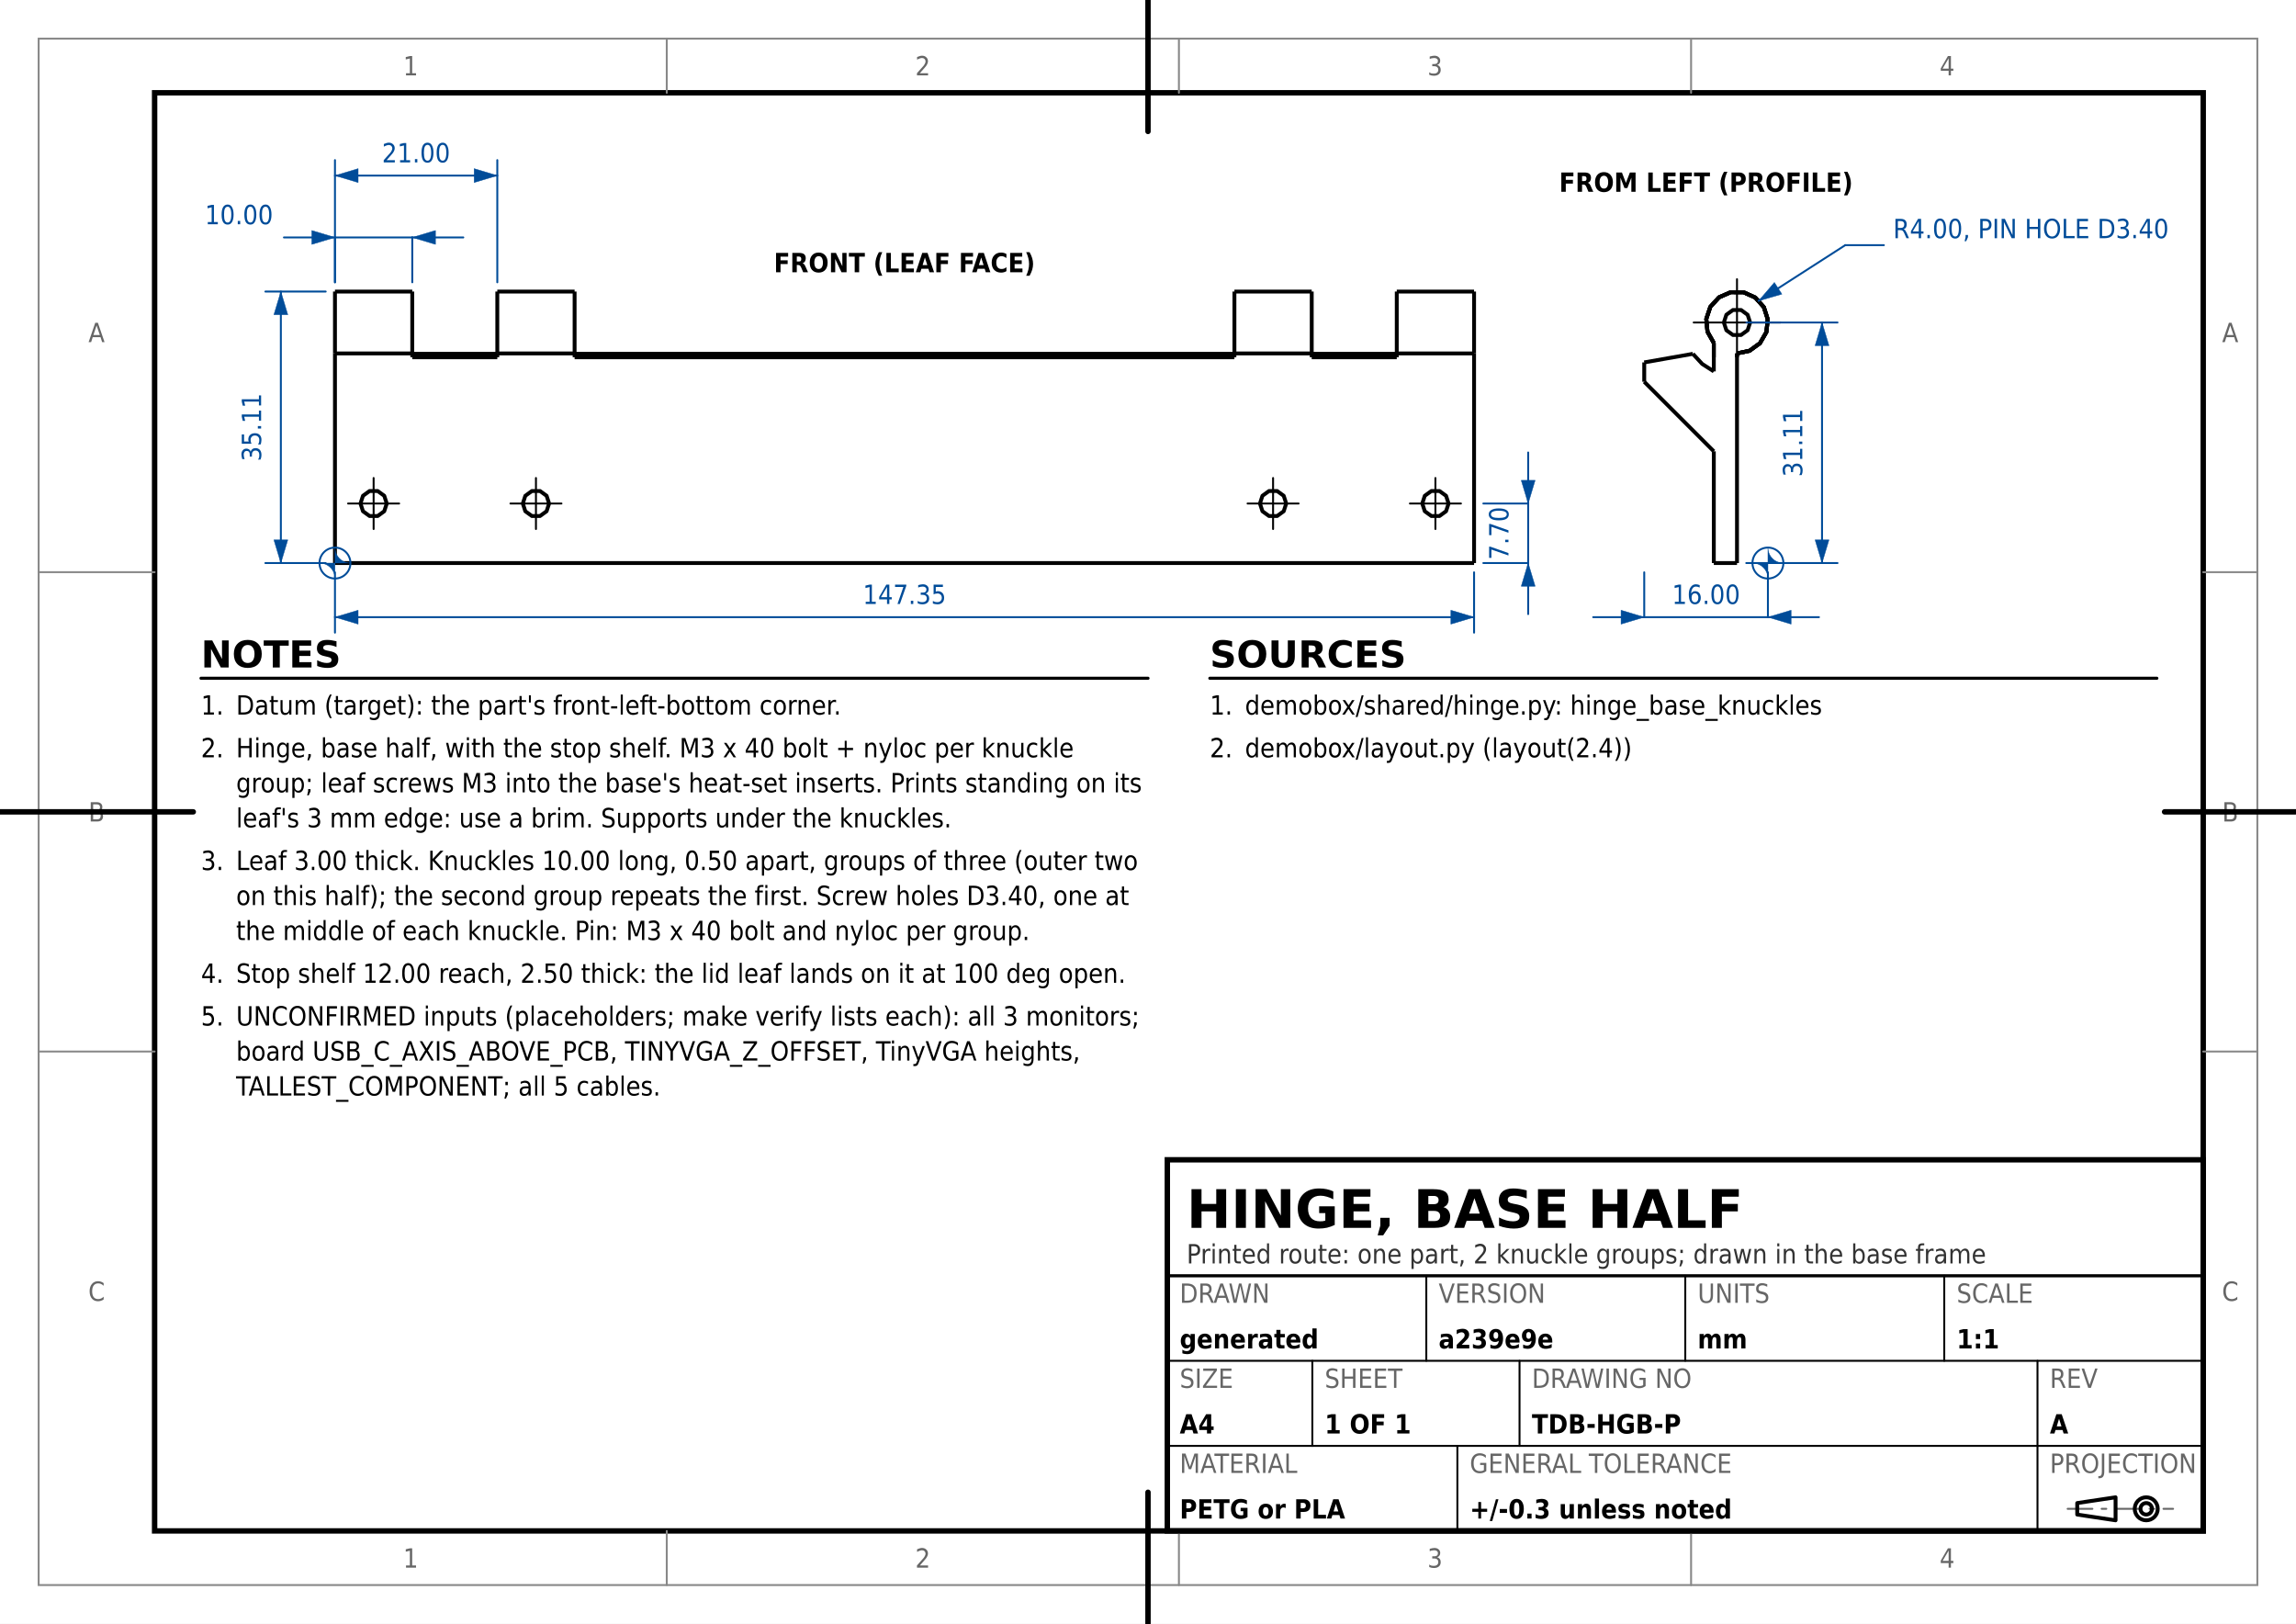
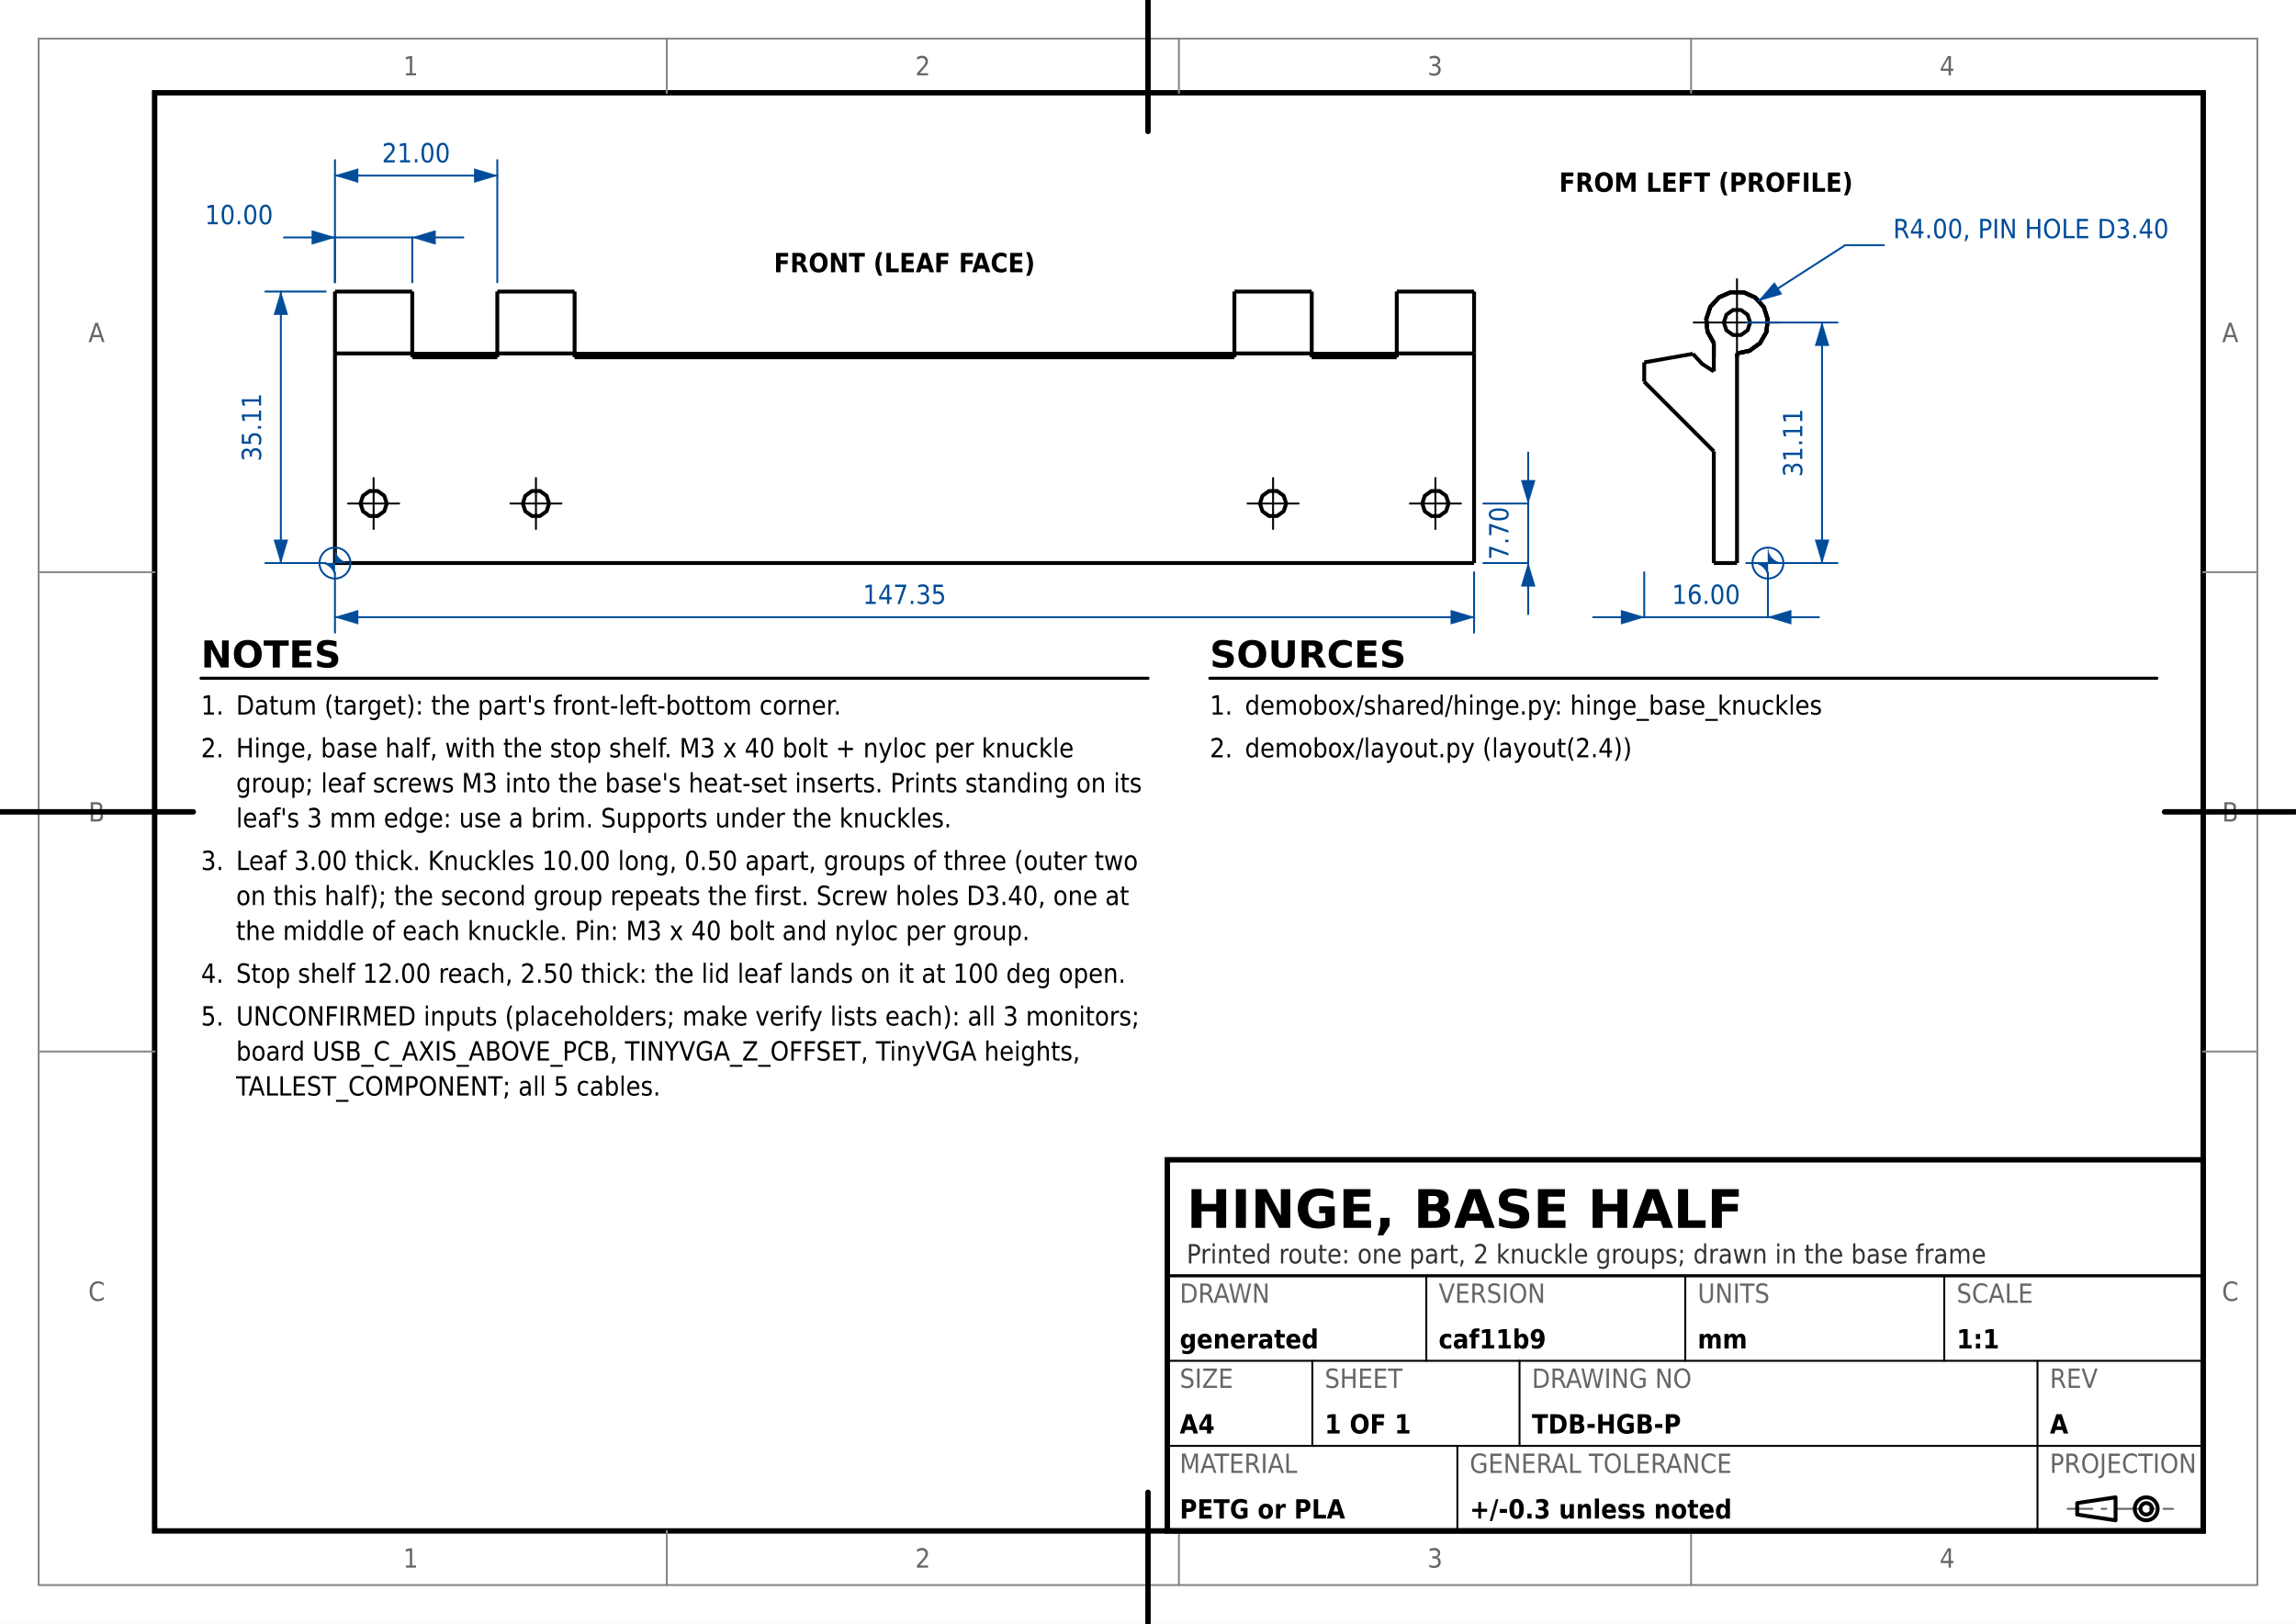
<svg xmlns="http://www.w3.org/2000/svg" version="1.1" width="297mm" height="210mm" viewBox="0 0 297 210">
  <rect width="100%" height="100%" fill="#ffffff" />
  <rect x="5" y="5" width="287" height="200" fill="none" stroke="#888888" stroke-width="0.25" />
  <rect x="20" y="12" width="265" height="186" fill="none" stroke="#000000" stroke-width="0.7" />
  <text x="53.125" y="202.75" font-family="DejaVu Sans Condensed, DejaVu Sans, Liberation Sans, sans-serif" font-size="3.429" fill="#666666" text-anchor="middle">1</text>
  <text x="53.125" y="9.75" font-family="DejaVu Sans Condensed, DejaVu Sans, Liberation Sans, sans-serif" font-size="3.429" fill="#666666" text-anchor="middle">1</text>
  <line x1="86.25" y1="205" x2="86.25" y2="198" stroke="#888888" stroke-width="0.25" stroke-linecap="round" />
  <line x1="86.25" y1="12" x2="86.25" y2="5" stroke="#888888" stroke-width="0.25" stroke-linecap="round" />
  <text x="119.375" y="202.75" font-family="DejaVu Sans Condensed, DejaVu Sans, Liberation Sans, sans-serif" font-size="3.429" fill="#666666" text-anchor="middle">2</text>
  <text x="119.375" y="9.75" font-family="DejaVu Sans Condensed, DejaVu Sans, Liberation Sans, sans-serif" font-size="3.429" fill="#666666" text-anchor="middle">2</text>
  <line x1="152.5" y1="205" x2="152.5" y2="198" stroke="#888888" stroke-width="0.25" stroke-linecap="round" />
  <line x1="152.5" y1="12" x2="152.5" y2="5" stroke="#888888" stroke-width="0.25" stroke-linecap="round" />
  <text x="185.625" y="202.75" font-family="DejaVu Sans Condensed, DejaVu Sans, Liberation Sans, sans-serif" font-size="3.429" fill="#666666" text-anchor="middle">3</text>
  <text x="185.625" y="9.75" font-family="DejaVu Sans Condensed, DejaVu Sans, Liberation Sans, sans-serif" font-size="3.429" fill="#666666" text-anchor="middle">3</text>
  <line x1="218.75" y1="205" x2="218.75" y2="198" stroke="#888888" stroke-width="0.25" stroke-linecap="round" />
  <line x1="218.75" y1="12" x2="218.75" y2="5" stroke="#888888" stroke-width="0.25" stroke-linecap="round" />
  <text x="251.875" y="202.75" font-family="DejaVu Sans Condensed, DejaVu Sans, Liberation Sans, sans-serif" font-size="3.429" fill="#666666" text-anchor="middle">4</text>
  <text x="251.875" y="9.75" font-family="DejaVu Sans Condensed, DejaVu Sans, Liberation Sans, sans-serif" font-size="3.429" fill="#666666" text-anchor="middle">4</text>
  <text x="12.5" y="168.25" font-family="DejaVu Sans Condensed, DejaVu Sans, Liberation Sans, sans-serif" font-size="3.429" fill="#666666" text-anchor="middle">C</text>
  <text x="288.5" y="168.25" font-family="DejaVu Sans Condensed, DejaVu Sans, Liberation Sans, sans-serif" font-size="3.429" fill="#666666" text-anchor="middle">C</text>
  <line x1="5" y1="136" x2="20" y2="136" stroke="#888888" stroke-width="0.25" stroke-linecap="round" />
  <line x1="285" y1="136" x2="292" y2="136" stroke="#888888" stroke-width="0.25" stroke-linecap="round" />
  <text x="12.5" y="106.25" font-family="DejaVu Sans Condensed, DejaVu Sans, Liberation Sans, sans-serif" font-size="3.429" fill="#666666" text-anchor="middle">B</text>
  <text x="288.5" y="106.25" font-family="DejaVu Sans Condensed, DejaVu Sans, Liberation Sans, sans-serif" font-size="3.429" fill="#666666" text-anchor="middle">B</text>
  <line x1="5" y1="74" x2="20" y2="74" stroke="#888888" stroke-width="0.25" stroke-linecap="round" />
  <line x1="285" y1="74" x2="292" y2="74" stroke="#888888" stroke-width="0.25" stroke-linecap="round" />
  <text x="12.5" y="44.25" font-family="DejaVu Sans Condensed, DejaVu Sans, Liberation Sans, sans-serif" font-size="3.429" fill="#666666" text-anchor="middle">A</text>
  <text x="288.5" y="44.25" font-family="DejaVu Sans Condensed, DejaVu Sans, Liberation Sans, sans-serif" font-size="3.429" fill="#666666" text-anchor="middle">A</text>
  <line x1="148.5" y1="210" x2="148.5" y2="193" stroke="#000000" stroke-width="0.7" stroke-linecap="round" />
  <line x1="148.5" y1="17" x2="148.5" y2="0" stroke="#000000" stroke-width="0.7" stroke-linecap="round" />
  <line x1="0" y1="105" x2="25" y2="105" stroke="#000000" stroke-width="0.7" stroke-linecap="round" />
  <line x1="280" y1="105" x2="297" y2="105" stroke="#000000" stroke-width="0.7" stroke-linecap="round" />
  <polyline points="43.33,72.822 190.679,72.822" fill="none" stroke="#000000" stroke-width="0.5" stroke-linejoin="round" />
  <polyline points="43.33,45.709 43.33,72.822" fill="none" stroke="#000000" stroke-width="0.5" stroke-linejoin="round" />
  <polyline points="53.33,45.709 43.33,45.709" fill="none" stroke="#000000" stroke-width="0.5" stroke-linejoin="round" />
  <polyline points="53.33,45.709 53.33,46.209" fill="none" stroke="#000000" stroke-width="0.5" stroke-linejoin="round" />
  <polyline points="190.679,72.822 190.679,45.709" fill="none" stroke="#000000" stroke-width="0.5" stroke-linejoin="round" />
  <polyline points="53.33,46.209 64.329,46.209" fill="none" stroke="#000000" stroke-width="0.5" stroke-linejoin="round" />
  <polyline points="190.679,45.709 180.679,45.709" fill="none" stroke="#000000" stroke-width="0.5" stroke-linejoin="round" />
  <polyline points="64.329,45.709 64.329,46.209" fill="none" stroke="#000000" stroke-width="0.5" stroke-linejoin="round" />
  <polyline points="180.679,45.709 180.679,46.209" fill="none" stroke="#000000" stroke-width="0.5" stroke-linejoin="round" />
  <polyline points="74.329,45.709 64.329,45.709" fill="none" stroke="#000000" stroke-width="0.5" stroke-linejoin="round" />
  <polyline points="169.679,46.209 180.679,46.209" fill="none" stroke="#000000" stroke-width="0.5" stroke-linejoin="round" />
  <polyline points="74.329,45.709 74.329,46.209" fill="none" stroke="#000000" stroke-width="0.5" stroke-linejoin="round" />
  <polyline points="169.679,45.709 169.679,46.209" fill="none" stroke="#000000" stroke-width="0.5" stroke-linejoin="round" />
  <polyline points="74.329,46.209 159.679,46.209" fill="none" stroke="#000000" stroke-width="0.5" stroke-linejoin="round" />
  <polyline points="169.679,45.709 159.679,45.709" fill="none" stroke="#000000" stroke-width="0.5" stroke-linejoin="round" />
  <polyline points="159.679,45.709 159.679,46.209" fill="none" stroke="#000000" stroke-width="0.5" stroke-linejoin="round" />
  <polyline points="187.38,65.121 187.055,64.122 186.205,63.505 185.154,63.505 184.304,64.122 183.98,65.121 184.304,66.121 185.154,66.738 186.205,66.738 187.055,66.121 187.38,65.121" fill="none" stroke="#000000" stroke-width="0.5" stroke-linejoin="round" />
  <polyline points="166.38,65.121 166.055,64.122 165.205,63.505 164.154,63.505 163.304,64.122 162.98,65.121 163.304,66.121 164.154,66.738 165.205,66.738 166.055,66.121 166.38,65.121" fill="none" stroke="#000000" stroke-width="0.5" stroke-linejoin="round" />
  <polyline points="71.029,65.121 70.705,64.122 69.855,63.505 68.804,63.505 67.954,64.122 67.629,65.121 67.954,66.121 68.804,66.738 69.855,66.738 70.705,66.121 71.029,65.121" fill="none" stroke="#000000" stroke-width="0.5" stroke-linejoin="round" />
  <polyline points="50.029,65.121 49.705,64.122 48.855,63.505 47.804,63.505 46.954,64.122 46.63,65.121 46.954,66.121 47.804,66.738 48.855,66.738 49.705,66.121 50.029,65.121" fill="none" stroke="#000000" stroke-width="0.5" stroke-linejoin="round" />
  <polyline points="43.33,45.709 43.33,45.609 43.33,45.313 43.33,44.837 43.33,44.203 43.33,43.445 43.33,42.599 43.33,41.709 43.33,40.819 43.33,39.974 43.33,39.215 43.33,38.582 43.33,38.105 43.33,37.81 43.33,37.709" fill="none" stroke="#000000" stroke-width="0.5" stroke-linejoin="round" />
  <polyline points="190.679,37.709 190.679,37.81 190.679,38.105 190.679,38.582 190.679,39.215 190.679,39.974 190.679,40.819 190.679,41.709 190.679,42.599 190.679,43.445 190.679,44.203 190.679,44.837 190.679,45.313 190.679,45.609 190.679,45.709" fill="none" stroke="#000000" stroke-width="0.5" stroke-linejoin="round" />
  <polyline points="53.33,37.709 53.33,37.81 53.33,38.105 53.33,38.582 53.33,39.215 53.33,39.974 53.33,40.819 53.33,41.709 53.33,42.599 53.33,43.445 53.33,44.203 53.33,44.837 53.33,45.313 53.33,45.609 53.33,45.709" fill="none" stroke="#000000" stroke-width="0.5" stroke-linejoin="round" />
  <polyline points="180.679,45.709 180.679,45.609 180.679,45.313 180.679,44.837 180.679,44.203 180.679,43.445 180.679,42.599 180.679,41.709 180.679,40.819 180.679,39.974 180.679,39.215 180.679,38.582 180.679,38.105 180.679,37.81 180.679,37.709" fill="none" stroke="#000000" stroke-width="0.5" stroke-linejoin="round" />
  <polyline points="64.329,45.709 64.329,45.609 64.329,45.313 64.329,44.837 64.329,44.203 64.329,43.445 64.329,42.599 64.329,41.709 64.329,40.819 64.329,39.974 64.329,39.215 64.329,38.582 64.329,38.105 64.329,37.81 64.329,37.709" fill="none" stroke="#000000" stroke-width="0.5" stroke-linejoin="round" />
  <polyline points="74.329,37.709 74.329,37.81 74.329,38.105 74.329,38.582 74.329,39.215 74.329,39.974 74.329,40.819 74.329,41.709 74.329,42.599 74.329,43.445 74.329,44.203 74.329,44.837 74.329,45.313 74.329,45.609 74.329,45.709" fill="none" stroke="#000000" stroke-width="0.5" stroke-linejoin="round" />
  <polyline points="169.679,37.709 169.679,37.81 169.679,38.105 169.679,38.582 169.679,39.215 169.679,39.974 169.679,40.819 169.679,41.709 169.679,42.599 169.679,43.445 169.679,44.203 169.679,44.837 169.679,45.313 169.679,45.609 169.679,45.709" fill="none" stroke="#000000" stroke-width="0.5" stroke-linejoin="round" />
  <polyline points="159.679,45.709 159.679,45.609 159.679,45.313 159.679,44.837 159.679,44.203 159.679,43.445 159.679,42.599 159.679,41.709 159.679,40.819 159.679,39.974 159.679,39.215 159.679,38.582 159.679,38.105 159.679,37.81 159.679,37.709" fill="none" stroke="#000000" stroke-width="0.5" stroke-linejoin="round" />
  <polyline points="180.679,45.762 169.679,45.762" fill="none" stroke="#000000" stroke-width="0.5" stroke-linejoin="round" />
  <polyline points="159.679,45.762 74.329,45.762" fill="none" stroke="#000000" stroke-width="0.5" stroke-linejoin="round" />
  <polyline points="64.329,45.762 53.33,45.762" fill="none" stroke="#000000" stroke-width="0.5" stroke-linejoin="round" />
  <polyline points="53.33,37.709 43.33,37.709" fill="none" stroke="#000000" stroke-width="0.5" stroke-linejoin="round" />
  <polyline points="190.679,37.709 180.679,37.709" fill="none" stroke="#000000" stroke-width="0.5" stroke-linejoin="round" />
  <polyline points="74.329,37.709 64.329,37.709" fill="none" stroke="#000000" stroke-width="0.5" stroke-linejoin="round" />
  <polyline points="169.679,37.709 159.679,37.709" fill="none" stroke="#000000" stroke-width="0.5" stroke-linejoin="round" />
  <polyline points="224.69,72.822 221.69,72.822" fill="none" stroke="#000000" stroke-width="0.5" stroke-linejoin="round" />
  <polyline points="224.69,45.709 224.69,72.822" fill="none" stroke="#000000" stroke-width="0.5" stroke-linejoin="round" />
  <polyline points="224.69,45.709 224.69,46.209" fill="none" stroke="#000000" stroke-width="0.5" stroke-linejoin="round" />
  <polyline points="221.69,72.822 221.69,58.371" fill="none" stroke="#000000" stroke-width="0.5" stroke-linejoin="round" />
  <polyline points="224.69,45.709 226.314,45.365 227.658,44.391 228.491,42.954 228.669,41.304 228.162,39.723 227.056,38.484 225.543,37.801 223.883,37.791 222.362,38.456 221.242,39.682 220.715,41.257 220.874,42.909 221.69,44.355" fill="none" stroke="#000000" stroke-width="0.5" stroke-linejoin="round" />
  <polyline points="212.69,49.371 221.69,58.371" fill="none" stroke="#000000" stroke-width="0.5" stroke-linejoin="round" />
  <polyline points="221.69,44.355 221.69,48.034" fill="none" stroke="#000000" stroke-width="0.5" stroke-linejoin="round" />
  <polyline points="212.69,46.871 212.69,49.371" fill="none" stroke="#000000" stroke-width="0.5" stroke-linejoin="round" />
  <polyline points="218.982,45.762 220.19,47.072 221.69,48.034" fill="none" stroke="#000000" stroke-width="0.5" stroke-linejoin="round" />
  <polyline points="218.982,45.762 212.69,46.871" fill="none" stroke="#000000" stroke-width="0.5" stroke-linejoin="round" />
  <polyline points="222.99,41.709 223.315,42.709 224.165,43.326 225.215,43.326 226.065,42.709 226.39,41.709 226.065,40.71 225.215,40.093 224.165,40.093 223.315,40.71 222.99,41.709" fill="none" stroke="#000000" stroke-width="0.5" stroke-linejoin="round" />
  <polyline points="224.69,45.709 226.314,45.365 227.658,44.391 228.491,42.954 228.669,41.304 228.162,39.723 227.056,38.484 225.543,37.801 223.883,37.791 222.362,38.456 221.242,39.682 220.715,41.257 220.874,42.909 221.69,44.355" fill="none" stroke="#000000" stroke-width="0.5" stroke-linejoin="round" />
  <polyline points="224.69,45.709 226.314,45.365 227.658,44.391 228.491,42.954 228.669,41.304 228.162,39.723 227.056,38.484 225.543,37.801 223.883,37.791 222.362,38.456 221.242,39.682 220.715,41.257 220.874,42.909 221.69,44.355" fill="none" stroke="#000000" stroke-width="0.5" stroke-linejoin="round" />
  <polyline points="221.69,46.209 221.69,44.355" fill="none" stroke="#000000" stroke-width="0.5" stroke-linejoin="round" />
  <polyline points="224.69,45.709 226.314,45.365 227.658,44.391 228.491,42.954 228.669,41.304 228.162,39.723 227.056,38.484 225.543,37.801 223.883,37.791 222.362,38.456 221.242,39.682 220.715,41.257 220.874,42.909 221.69,44.355" fill="none" stroke="#000000" stroke-width="0.5" stroke-linejoin="round" />
  <line x1="45.029" y1="65.121" x2="51.63" y2="65.121" stroke="#000000" stroke-width="0.25" stroke-linecap="round" />
  <line x1="48.33" y1="68.421" x2="48.33" y2="61.822" stroke="#000000" stroke-width="0.25" stroke-linecap="round" />
  <line x1="66.029" y1="65.121" x2="72.629" y2="65.121" stroke="#000000" stroke-width="0.25" stroke-linecap="round" />
  <line x1="69.329" y1="68.421" x2="69.329" y2="61.822" stroke="#000000" stroke-width="0.25" stroke-linecap="round" />
  <line x1="161.38" y1="65.121" x2="167.98" y2="65.121" stroke="#000000" stroke-width="0.25" stroke-linecap="round" />
  <line x1="164.679" y1="68.421" x2="164.679" y2="61.822" stroke="#000000" stroke-width="0.25" stroke-linecap="round" />
  <line x1="182.38" y1="65.121" x2="188.98" y2="65.121" stroke="#000000" stroke-width="0.25" stroke-linecap="round" />
  <line x1="185.679" y1="68.421" x2="185.679" y2="61.822" stroke="#000000" stroke-width="0.25" stroke-linecap="round" />
  <line x1="219.09" y1="41.709" x2="230.29" y2="41.709" stroke="#000000" stroke-width="0.25" stroke-linecap="round" />
  <line x1="224.69" y1="47.309" x2="224.69" y2="36.109" stroke="#000000" stroke-width="0.25" stroke-linecap="round" />
  <circle cx="43.33" cy="72.822" r="2" fill="none" stroke="#004c99" stroke-width="0.25" />
  <path d="M 43.33 72.822 L 45.33 72.822 A 2.0 2.0 0 0 1 43.33 70.822 Z" fill="#004c99" stroke="#004c99" stroke-width="0.05" stroke-linejoin="round" stroke-linecap="round" />
  <path d="M 43.33 72.822 L 41.33 72.822 A 2.0 2.0 0 0 1 43.33 74.822 Z" fill="#004c99" stroke="#004c99" stroke-width="0.05" stroke-linejoin="round" stroke-linecap="round" />
  <circle cx="228.69" cy="72.822" r="2" fill="none" stroke="#004c99" stroke-width="0.25" />
  <path d="M 228.69 72.822 L 230.69 72.822 A 2.0 2.0 0 0 1 228.69 70.822 Z" fill="#004c99" stroke="#004c99" stroke-width="0.05" stroke-linejoin="round" stroke-linecap="round" />
  <path d="M 228.69 72.822 L 226.69 72.822 A 2.0 2.0 0 0 1 228.69 74.822 Z" fill="#004c99" stroke="#004c99" stroke-width="0.05" stroke-linejoin="round" stroke-linecap="round" />
  <line x1="42.13" y1="72.822" x2="34.33" y2="72.822" stroke="#004c99" stroke-width="0.25" stroke-linecap="round" />
  <line x1="42.13" y1="37.709" x2="34.33" y2="37.709" stroke="#004c99" stroke-width="0.25" stroke-linecap="round" />
  <line x1="36.33" y1="72.822" x2="36.33" y2="37.709" stroke="#004c99" stroke-width="0.25" stroke-linecap="round" />
  <polygon points="36.33,72.822 37.23,69.822 35.429,69.822" fill="#004c99" stroke="#004c99" stroke-width="0.05" stroke-linejoin="round" />
  <polygon points="36.33,37.709 35.429,40.709 37.23,40.709" fill="#004c99" stroke="#004c99" stroke-width="0.05" stroke-linejoin="round" />
  <text x="33.775" y="55.265" font-family="DejaVu Sans Condensed, DejaVu Sans, Liberation Sans, sans-serif" font-size="3.429" fill="#004c99" text-anchor="middle" transform="rotate(-90 33.7749 55.2654)">35.11</text>
  <line x1="43.33" y1="74.022" x2="43.33" y2="81.822" stroke="#004c99" stroke-width="0.25" stroke-linecap="round" />
  <line x1="190.679" y1="74.022" x2="190.679" y2="81.822" stroke="#004c99" stroke-width="0.25" stroke-linecap="round" />
  <line x1="43.33" y1="79.822" x2="190.679" y2="79.822" stroke="#004c99" stroke-width="0.25" stroke-linecap="round" />
  <polygon points="43.33,79.822 46.33,80.722 46.33,78.921" fill="#004c99" stroke="#004c99" stroke-width="0.05" stroke-linejoin="round" />
  <polygon points="190.679,79.822 187.679,78.921 187.679,80.722" fill="#004c99" stroke="#004c99" stroke-width="0.05" stroke-linejoin="round" />
  <text x="117.004" y="78.112" font-family="DejaVu Sans Condensed, DejaVu Sans, Liberation Sans, sans-serif" font-size="3.429" fill="#004c99" text-anchor="middle">147.35</text>
  <line x1="212.69" y1="74.022" x2="212.69" y2="79.822" stroke="#004c99" stroke-width="0.25" stroke-linecap="round" />
  <line x1="228.69" y1="74.022" x2="228.69" y2="79.822" stroke="#004c99" stroke-width="0.25" stroke-linecap="round" />
  <line x1="212.69" y1="79.822" x2="228.69" y2="79.822" stroke="#004c99" stroke-width="0.25" stroke-linecap="round" />
  <polygon points="212.69,79.822 209.69,78.921 209.69,80.722" fill="#004c99" stroke="#004c99" stroke-width="0.05" stroke-linejoin="round" />
  <polygon points="228.69,79.822 231.69,80.722 231.69,78.921" fill="#004c99" stroke="#004c99" stroke-width="0.05" stroke-linejoin="round" />
  <line x1="206.09" y1="79.822" x2="212.69" y2="79.822" stroke="#004c99" stroke-width="0.25" stroke-linecap="round" />
  <line x1="228.69" y1="79.822" x2="235.29" y2="79.822" stroke="#004c99" stroke-width="0.25" stroke-linecap="round" />
  <text x="220.69" y="78.112" font-family="DejaVu Sans Condensed, DejaVu Sans, Liberation Sans, sans-serif" font-size="3.429" fill="#004c99" text-anchor="middle">16.00</text>
  <polygon points="227.49,38.909 230.5,38.044 229.527,36.53" fill="#004c99" stroke="#004c99" stroke-width="0.05" stroke-linejoin="round" />
  <line x1="227.49" y1="38.909" x2="238.69" y2="31.709" stroke="#004c99" stroke-width="0.25" stroke-linecap="round" />
  <line x1="238.69" y1="31.709" x2="243.69" y2="31.709" stroke="#004c99" stroke-width="0.25" stroke-linecap="round" />
  <text x="244.89" y="30.809" font-family="DejaVu Sans Condensed, DejaVu Sans, Liberation Sans, sans-serif" font-size="3.429" fill="#004c99" text-anchor="start">R4.00, PIN HOLE D3.40</text>
  <line x1="43.33" y1="36.509" x2="43.33" y2="30.709" stroke="#004c99" stroke-width="0.25" stroke-linecap="round" />
  <line x1="53.33" y1="36.509" x2="53.33" y2="30.709" stroke="#004c99" stroke-width="0.25" stroke-linecap="round" />
  <line x1="43.33" y1="30.709" x2="53.33" y2="30.709" stroke="#004c99" stroke-width="0.25" stroke-linecap="round" />
  <polygon points="43.33,30.709 40.33,29.809 40.33,31.609" fill="#004c99" stroke="#004c99" stroke-width="0.05" stroke-linejoin="round" />
  <polygon points="53.33,30.709 56.33,31.609 56.33,29.809" fill="#004c99" stroke="#004c99" stroke-width="0.05" stroke-linejoin="round" />
  <line x1="36.73" y1="30.709" x2="43.33" y2="30.709" stroke="#004c99" stroke-width="0.25" stroke-linecap="round" />
  <line x1="53.33" y1="30.709" x2="59.929" y2="30.709" stroke="#004c99" stroke-width="0.25" stroke-linecap="round" />
  <text x="35.33" y="29" font-family="DejaVu Sans Condensed, DejaVu Sans, Liberation Sans, sans-serif" font-size="3.429" fill="#004c99" text-anchor="end">10.00</text>
  <line x1="43.33" y1="36.509" x2="43.33" y2="20.709" stroke="#004c99" stroke-width="0.25" stroke-linecap="round" />
  <line x1="64.329" y1="36.509" x2="64.329" y2="20.709" stroke="#004c99" stroke-width="0.25" stroke-linecap="round" />
  <line x1="43.33" y1="22.709" x2="64.329" y2="22.709" stroke="#004c99" stroke-width="0.25" stroke-linecap="round" />
  <polygon points="43.33,22.709 46.33,23.609 46.33,21.809" fill="#004c99" stroke="#004c99" stroke-width="0.05" stroke-linejoin="round" />
  <polygon points="64.329,22.709 61.33,21.809 61.33,23.609" fill="#004c99" stroke="#004c99" stroke-width="0.05" stroke-linejoin="round" />
  <text x="53.83" y="21" font-family="DejaVu Sans Condensed, DejaVu Sans, Liberation Sans, sans-serif" font-size="3.429" fill="#004c99" text-anchor="middle">21.00</text>
  <line x1="191.88" y1="72.822" x2="197.679" y2="72.822" stroke="#004c99" stroke-width="0.25" stroke-linecap="round" />
  <line x1="191.88" y1="65.121" x2="197.679" y2="65.121" stroke="#004c99" stroke-width="0.25" stroke-linecap="round" />
  <line x1="197.679" y1="72.822" x2="197.679" y2="65.121" stroke="#004c99" stroke-width="0.25" stroke-linecap="round" />
  <polygon points="197.679,72.822 196.78,75.822 198.579,75.822" fill="#004c99" stroke="#004c99" stroke-width="0.05" stroke-linejoin="round" />
  <polygon points="197.679,65.121 198.579,62.121 196.78,62.121" fill="#004c99" stroke="#004c99" stroke-width="0.05" stroke-linejoin="round" />
  <line x1="197.679" y1="79.421" x2="197.679" y2="72.822" stroke="#004c99" stroke-width="0.25" stroke-linecap="round" />
  <line x1="197.679" y1="65.121" x2="197.679" y2="58.522" stroke="#004c99" stroke-width="0.25" stroke-linecap="round" />
  <text x="195.125" y="68.972" font-family="DejaVu Sans Condensed, DejaVu Sans, Liberation Sans, sans-serif" font-size="3.429" fill="#004c99" text-anchor="middle" transform="rotate(-90 195.1249 68.9715)">7.70</text>
  <line x1="225.89" y1="72.822" x2="237.69" y2="72.822" stroke="#004c99" stroke-width="0.25" stroke-linecap="round" />
  <line x1="225.89" y1="41.709" x2="237.69" y2="41.709" stroke="#004c99" stroke-width="0.25" stroke-linecap="round" />
  <line x1="235.69" y1="72.822" x2="235.69" y2="41.709" stroke="#004c99" stroke-width="0.25" stroke-linecap="round" />
  <polygon points="235.69,72.822 236.59,69.822 234.79,69.822" fill="#004c99" stroke="#004c99" stroke-width="0.05" stroke-linejoin="round" />
  <polygon points="235.69,41.709 234.79,44.709 236.59,44.709" fill="#004c99" stroke="#004c99" stroke-width="0.05" stroke-linejoin="round" />
  <text x="233.135" y="57.265" font-family="DejaVu Sans Condensed, DejaVu Sans, Liberation Sans, sans-serif" font-size="3.429" fill="#004c99" text-anchor="middle" transform="rotate(-90 233.1351 57.2654)">31.11</text>
  <text x="117.004" y="35.209" font-family="DejaVu Sans Condensed, DejaVu Sans, Liberation Sans, sans-serif" font-size="3.429" fill="#000000" text-anchor="middle" font-weight="bold">FRONT (LEAF FACE)</text>
  <text x="220.69" y="24.809" font-family="DejaVu Sans Condensed, DejaVu Sans, Liberation Sans, sans-serif" font-size="3.429" fill="#000000" text-anchor="middle" font-weight="bold">FROM LEFT (PROFILE)</text>
  <text x="26" y="86.322" font-family="DejaVu Sans, Liberation Sans, sans-serif" font-size="4.801" fill="#000000" text-anchor="start" font-weight="bold">NOTES</text>
  <line x1="26" y1="87.722" x2="148.5" y2="87.722" stroke="#000000" stroke-width="0.4" stroke-linecap="round" />
  <text x="26" y="92.421" font-family="DejaVu Sans Condensed, DejaVu Sans, Liberation Sans, sans-serif" font-size="3.429" fill="#000000" text-anchor="start">1.</text>
  <text x="30.542" y="92.421" font-family="DejaVu Sans Condensed, DejaVu Sans, Liberation Sans, sans-serif" font-size="3.429" fill="#000000" text-anchor="start">Datum (target): the part's front-left-bottom corner.</text>
  <text x="26" y="97.948" font-family="DejaVu Sans Condensed, DejaVu Sans, Liberation Sans, sans-serif" font-size="3.429" fill="#000000" text-anchor="start">2.</text>
  <text x="30.542" y="97.948" font-family="DejaVu Sans Condensed, DejaVu Sans, Liberation Sans, sans-serif" font-size="3.429" fill="#000000" text-anchor="start">Hinge, base half, with the stop shelf. M3 x 40 bolt + nyloc per knuckle</text>
  <text x="30.542" y="102.475" font-family="DejaVu Sans Condensed, DejaVu Sans, Liberation Sans, sans-serif" font-size="3.429" fill="#000000" text-anchor="start">group; leaf screws M3 into the base's heat-set inserts. Prints standing on its</text>
  <text x="30.542" y="107.002" font-family="DejaVu Sans Condensed, DejaVu Sans, Liberation Sans, sans-serif" font-size="3.429" fill="#000000" text-anchor="start">leaf's 3 mm edge: use a brim. Supports under the knuckles.</text>
  <text x="26" y="112.528" font-family="DejaVu Sans Condensed, DejaVu Sans, Liberation Sans, sans-serif" font-size="3.429" fill="#000000" text-anchor="start">3.</text>
  <text x="30.542" y="112.528" font-family="DejaVu Sans Condensed, DejaVu Sans, Liberation Sans, sans-serif" font-size="3.429" fill="#000000" text-anchor="start">Leaf 3.00 thick. Knuckles 10.00 long, 0.50 apart, groups of three (outer two</text>
  <text x="30.542" y="117.055" font-family="DejaVu Sans Condensed, DejaVu Sans, Liberation Sans, sans-serif" font-size="3.429" fill="#000000" text-anchor="start">on this half); the second group repeats the first. Screw holes D3.40, one at</text>
  <text x="30.542" y="121.582" font-family="DejaVu Sans Condensed, DejaVu Sans, Liberation Sans, sans-serif" font-size="3.429" fill="#000000" text-anchor="start">the middle of each knuckle. Pin: M3 x 40 bolt and nyloc per group.</text>
  <text x="26" y="127.109" font-family="DejaVu Sans Condensed, DejaVu Sans, Liberation Sans, sans-serif" font-size="3.429" fill="#000000" text-anchor="start">4.</text>
  <text x="30.542" y="127.109" font-family="DejaVu Sans Condensed, DejaVu Sans, Liberation Sans, sans-serif" font-size="3.429" fill="#000000" text-anchor="start">Stop shelf 12.00 reach, 2.50 thick: the lid leaf lands on it at 100 deg open.</text>
  <text x="26" y="132.636" font-family="DejaVu Sans Condensed, DejaVu Sans, Liberation Sans, sans-serif" font-size="3.429" fill="#000000" text-anchor="start">5.</text>
  <text x="30.542" y="132.636" font-family="DejaVu Sans Condensed, DejaVu Sans, Liberation Sans, sans-serif" font-size="3.429" fill="#000000" text-anchor="start">UNCONFIRMED inputs (placeholders; make verify lists each): all 3 monitors;</text>
  <text x="30.542" y="137.162" font-family="DejaVu Sans Condensed, DejaVu Sans, Liberation Sans, sans-serif" font-size="3.429" fill="#000000" text-anchor="start">board USB_C_AXIS_ABOVE_PCB, TINYVGA_Z_OFFSET, TinyVGA heights,</text>
  <text x="30.542" y="141.689" font-family="DejaVu Sans Condensed, DejaVu Sans, Liberation Sans, sans-serif" font-size="3.429" fill="#000000" text-anchor="start">TALLEST_COMPONENT; all 5 cables.</text>
  <text x="156.5" y="86.322" font-family="DejaVu Sans, Liberation Sans, sans-serif" font-size="4.801" fill="#000000" text-anchor="start" font-weight="bold">SOURCES</text>
  <line x1="156.5" y1="87.722" x2="279" y2="87.722" stroke="#000000" stroke-width="0.4" stroke-linecap="round" />
  <text x="156.5" y="92.421" font-family="DejaVu Sans Condensed, DejaVu Sans, Liberation Sans, sans-serif" font-size="3.429" fill="#000000" text-anchor="start">1.</text>
  <text x="161.042" y="92.421" font-family="DejaVu Sans Condensed, DejaVu Sans, Liberation Sans, sans-serif" font-size="3.429" fill="#000000" text-anchor="start">demobox/shared/hinge.py: hinge_base_knuckles</text>
  <text x="156.5" y="97.948" font-family="DejaVu Sans Condensed, DejaVu Sans, Liberation Sans, sans-serif" font-size="3.429" fill="#000000" text-anchor="start">2.</text>
  <text x="161.042" y="97.948" font-family="DejaVu Sans Condensed, DejaVu Sans, Liberation Sans, sans-serif" font-size="3.429" fill="#000000" text-anchor="start">demobox/layout.py (layout(2.4))</text>
  <rect x="151" y="150" width="134" height="48" fill="none" stroke="#000000" stroke-width="0.7" />
  <line x1="151" y1="165" x2="285" y2="165" stroke="#000000" stroke-width="0.4" stroke-linecap="round" />
  <text x="153.5" y="158.8" font-family="DejaVu Sans, Liberation Sans, sans-serif" font-size="6.859" fill="#000000" text-anchor="start" font-weight="bold">HINGE, BASE HALF</text>
  <text x="153.5" y="163.4" font-family="DejaVu Sans Condensed, DejaVu Sans, Liberation Sans, sans-serif" font-size="3.429" fill="#333333" text-anchor="start">Printed route: one part, 2 knuckle groups; drawn in the base frame</text>
  <text x="152.6" y="168.5" font-family="DejaVu Sans Condensed, DejaVu Sans, Liberation Sans, sans-serif" font-size="3.429" fill="#666666" text-anchor="start">DRAWN</text>
  <text x="152.6" y="174.4" font-family="DejaVu Sans Condensed, DejaVu Sans, Liberation Sans, sans-serif" font-size="3.429" fill="#000000" text-anchor="start" font-weight="bold">generated</text>
  <line x1="184.5" y1="176" x2="184.5" y2="165" stroke="#000000" stroke-width="0.25" stroke-linecap="round" />
  <text x="186.1" y="168.5" font-family="DejaVu Sans Condensed, DejaVu Sans, Liberation Sans, sans-serif" font-size="3.429" fill="#666666" text-anchor="start">VERSION</text>
-   <text x="186.1" y="174.4" font-family="DejaVu Sans Condensed, DejaVu Sans, Liberation Sans, sans-serif" font-size="3.429" fill="#000000" text-anchor="start" font-weight="bold">a239e9e</text>
+   <text x="186.1" y="174.4" font-family="DejaVu Sans Condensed, DejaVu Sans, Liberation Sans, sans-serif" font-size="3.429" fill="#000000" text-anchor="start" font-weight="bold">caf11b9</text>
  <line x1="218" y1="176" x2="218" y2="165" stroke="#000000" stroke-width="0.25" stroke-linecap="round" />
  <text x="219.6" y="168.5" font-family="DejaVu Sans Condensed, DejaVu Sans, Liberation Sans, sans-serif" font-size="3.429" fill="#666666" text-anchor="start">UNITS</text>
  <text x="219.6" y="174.4" font-family="DejaVu Sans Condensed, DejaVu Sans, Liberation Sans, sans-serif" font-size="3.429" fill="#000000" text-anchor="start" font-weight="bold">mm</text>
  <line x1="251.5" y1="176" x2="251.5" y2="165" stroke="#000000" stroke-width="0.25" stroke-linecap="round" />
  <text x="253.1" y="168.5" font-family="DejaVu Sans Condensed, DejaVu Sans, Liberation Sans, sans-serif" font-size="3.429" fill="#666666" text-anchor="start">SCALE</text>
  <text x="253.1" y="174.4" font-family="DejaVu Sans Condensed, DejaVu Sans, Liberation Sans, sans-serif" font-size="3.429" fill="#000000" text-anchor="start" font-weight="bold">1:1</text>
  <line x1="151" y1="176" x2="285" y2="176" stroke="#000000" stroke-width="0.25" stroke-linecap="round" />
  <text x="152.6" y="179.5" font-family="DejaVu Sans Condensed, DejaVu Sans, Liberation Sans, sans-serif" font-size="3.429" fill="#666666" text-anchor="start">SIZE</text>
  <text x="152.6" y="185.4" font-family="DejaVu Sans Condensed, DejaVu Sans, Liberation Sans, sans-serif" font-size="3.429" fill="#000000" text-anchor="start" font-weight="bold">A4</text>
  <line x1="169.76" y1="187" x2="169.76" y2="176" stroke="#000000" stroke-width="0.25" stroke-linecap="round" />
  <text x="171.36" y="179.5" font-family="DejaVu Sans Condensed, DejaVu Sans, Liberation Sans, sans-serif" font-size="3.429" fill="#666666" text-anchor="start">SHEET</text>
  <text x="171.36" y="185.4" font-family="DejaVu Sans Condensed, DejaVu Sans, Liberation Sans, sans-serif" font-size="3.429" fill="#000000" text-anchor="start" font-weight="bold">1 OF 1</text>
  <line x1="196.56" y1="187" x2="196.56" y2="176" stroke="#000000" stroke-width="0.25" stroke-linecap="round" />
  <text x="198.16" y="179.5" font-family="DejaVu Sans Condensed, DejaVu Sans, Liberation Sans, sans-serif" font-size="3.429" fill="#666666" text-anchor="start">DRAWING NO</text>
  <text x="198.16" y="185.4" font-family="DejaVu Sans Condensed, DejaVu Sans, Liberation Sans, sans-serif" font-size="3.429" fill="#000000" text-anchor="start" font-weight="bold">TDB-HGB-P</text>
  <line x1="263.56" y1="187" x2="263.56" y2="176" stroke="#000000" stroke-width="0.25" stroke-linecap="round" />
  <text x="265.16" y="179.5" font-family="DejaVu Sans Condensed, DejaVu Sans, Liberation Sans, sans-serif" font-size="3.429" fill="#666666" text-anchor="start">REV</text>
  <text x="265.16" y="185.4" font-family="DejaVu Sans Condensed, DejaVu Sans, Liberation Sans, sans-serif" font-size="3.429" fill="#000000" text-anchor="start" font-weight="bold">A</text>
  <line x1="151" y1="187" x2="285" y2="187" stroke="#000000" stroke-width="0.25" stroke-linecap="round" />
  <text x="152.6" y="190.5" font-family="DejaVu Sans Condensed, DejaVu Sans, Liberation Sans, sans-serif" font-size="3.429" fill="#666666" text-anchor="start">MATERIAL</text>
  <text x="152.6" y="196.4" font-family="DejaVu Sans Condensed, DejaVu Sans, Liberation Sans, sans-serif" font-size="3.429" fill="#000000" text-anchor="start" font-weight="bold">PETG or PLA</text>
  <line x1="188.52" y1="198" x2="188.52" y2="187" stroke="#000000" stroke-width="0.25" stroke-linecap="round" />
  <text x="190.12" y="190.5" font-family="DejaVu Sans Condensed, DejaVu Sans, Liberation Sans, sans-serif" font-size="3.429" fill="#666666" text-anchor="start">GENERAL TOLERANCE</text>
  <text x="190.12" y="196.4" font-family="DejaVu Sans Condensed, DejaVu Sans, Liberation Sans, sans-serif" font-size="3.429" fill="#000000" text-anchor="start" font-weight="bold">+/-0.3 unless noted</text>
  <line x1="263.56" y1="198" x2="263.56" y2="187" stroke="#000000" stroke-width="0.25" stroke-linecap="round" />
  <text x="265.16" y="190.5" font-family="DejaVu Sans Condensed, DejaVu Sans, Liberation Sans, sans-serif" font-size="3.429" fill="#666666" text-anchor="start">PROJECTION</text>
  <line x1="267.46" y1="195.14" x2="281.1" y2="195.14" stroke="#666666" stroke-width="0.25" stroke-linecap="round" stroke-dasharray="3.2,1.2,0.6,1.2" />
  <polygon points="268.7,194.396 273.66,193.652 273.66,196.628 268.7,195.884" fill="none" stroke="#000000" stroke-width="0.5" stroke-linejoin="round" />
  <circle cx="277.628" cy="195.14" r="1.488" fill="none" stroke="#000000" stroke-width="0.5" />
  <circle cx="277.628" cy="195.14" r="0.744" fill="none" stroke="#000000" stroke-width="0.5" />
</svg>
